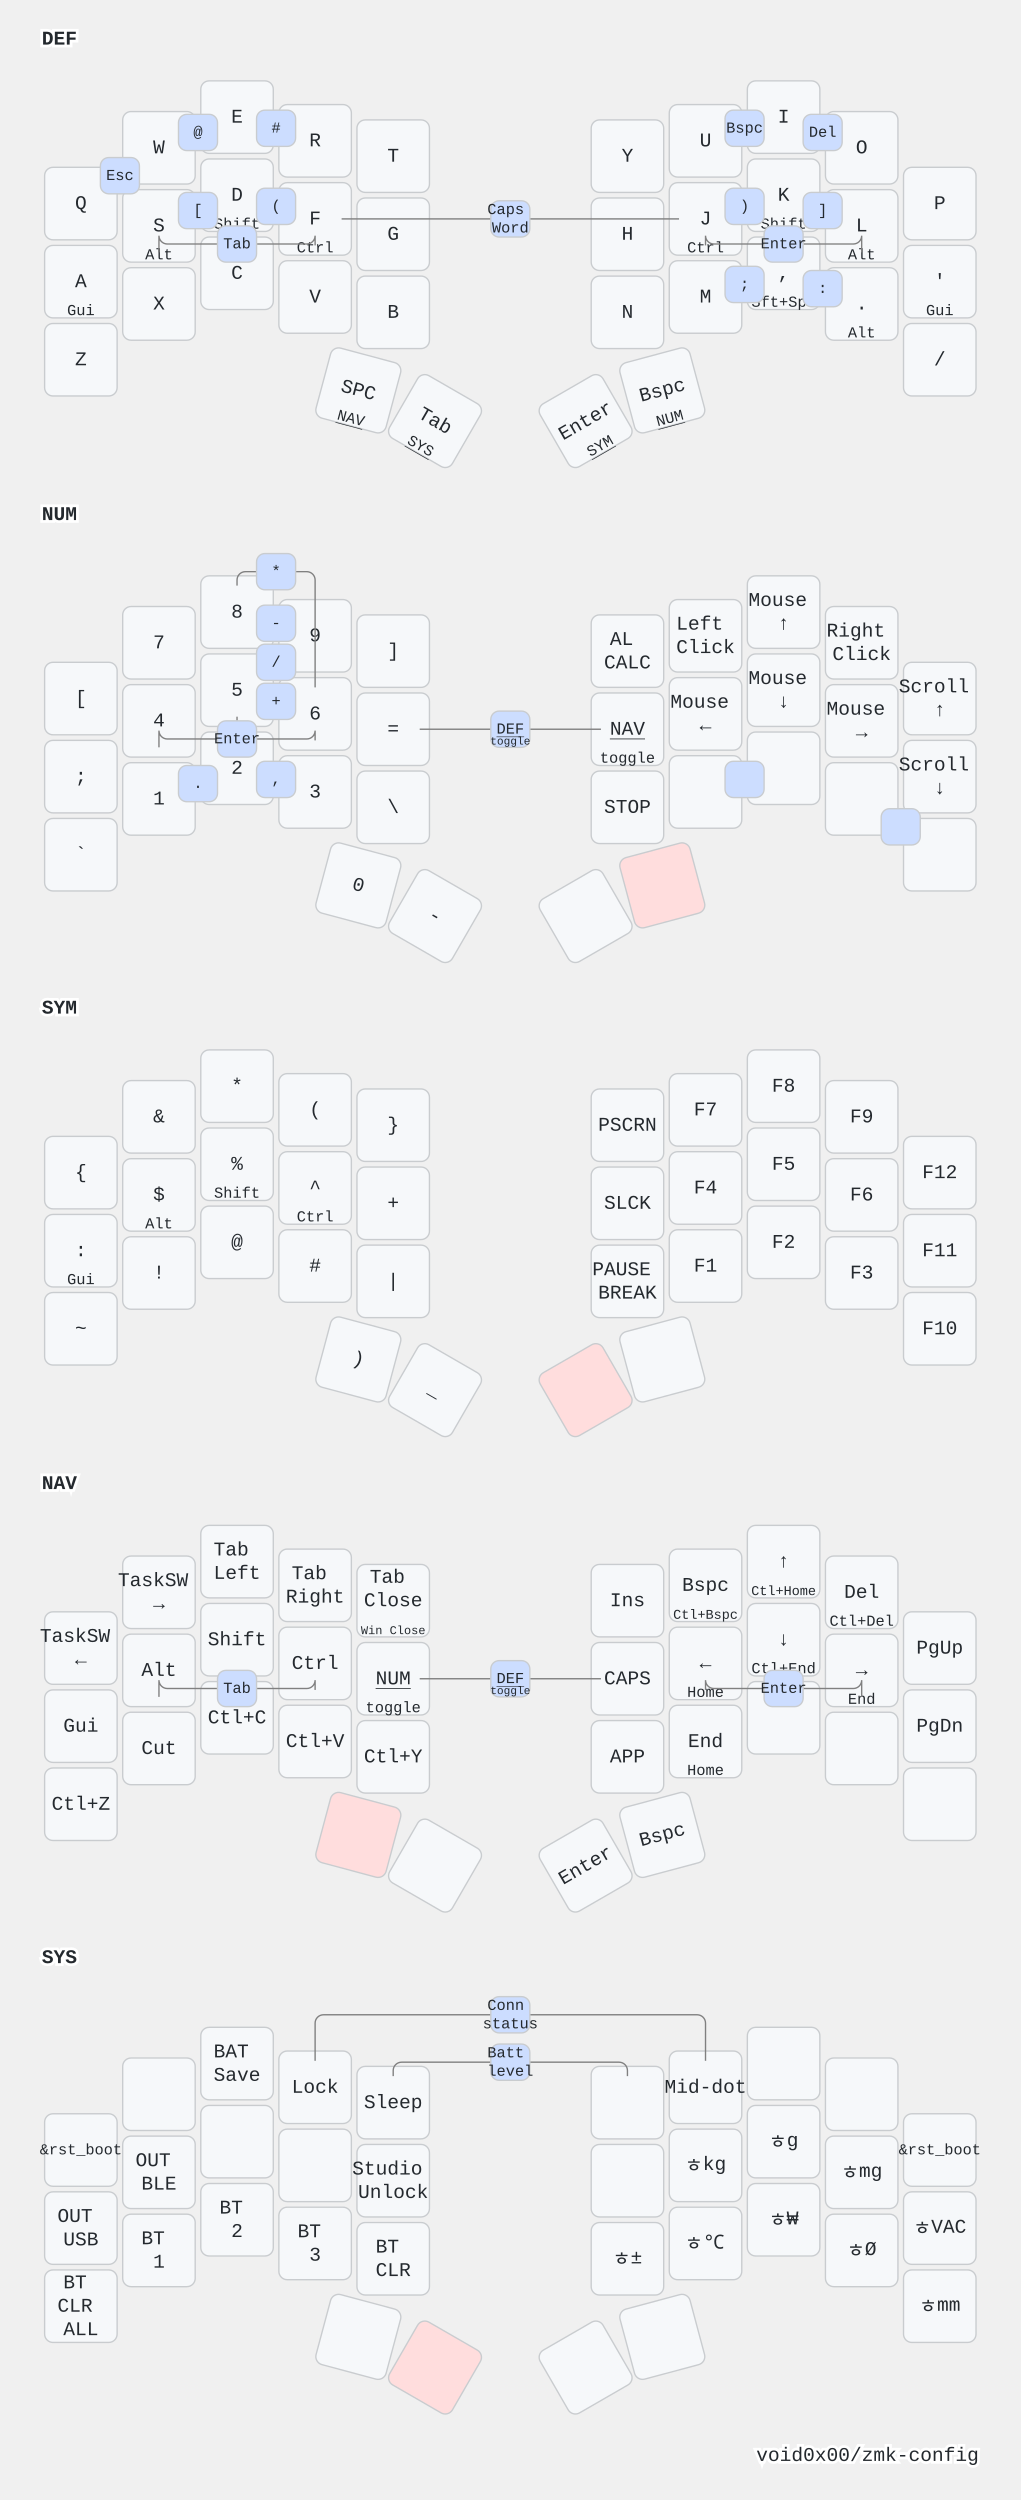
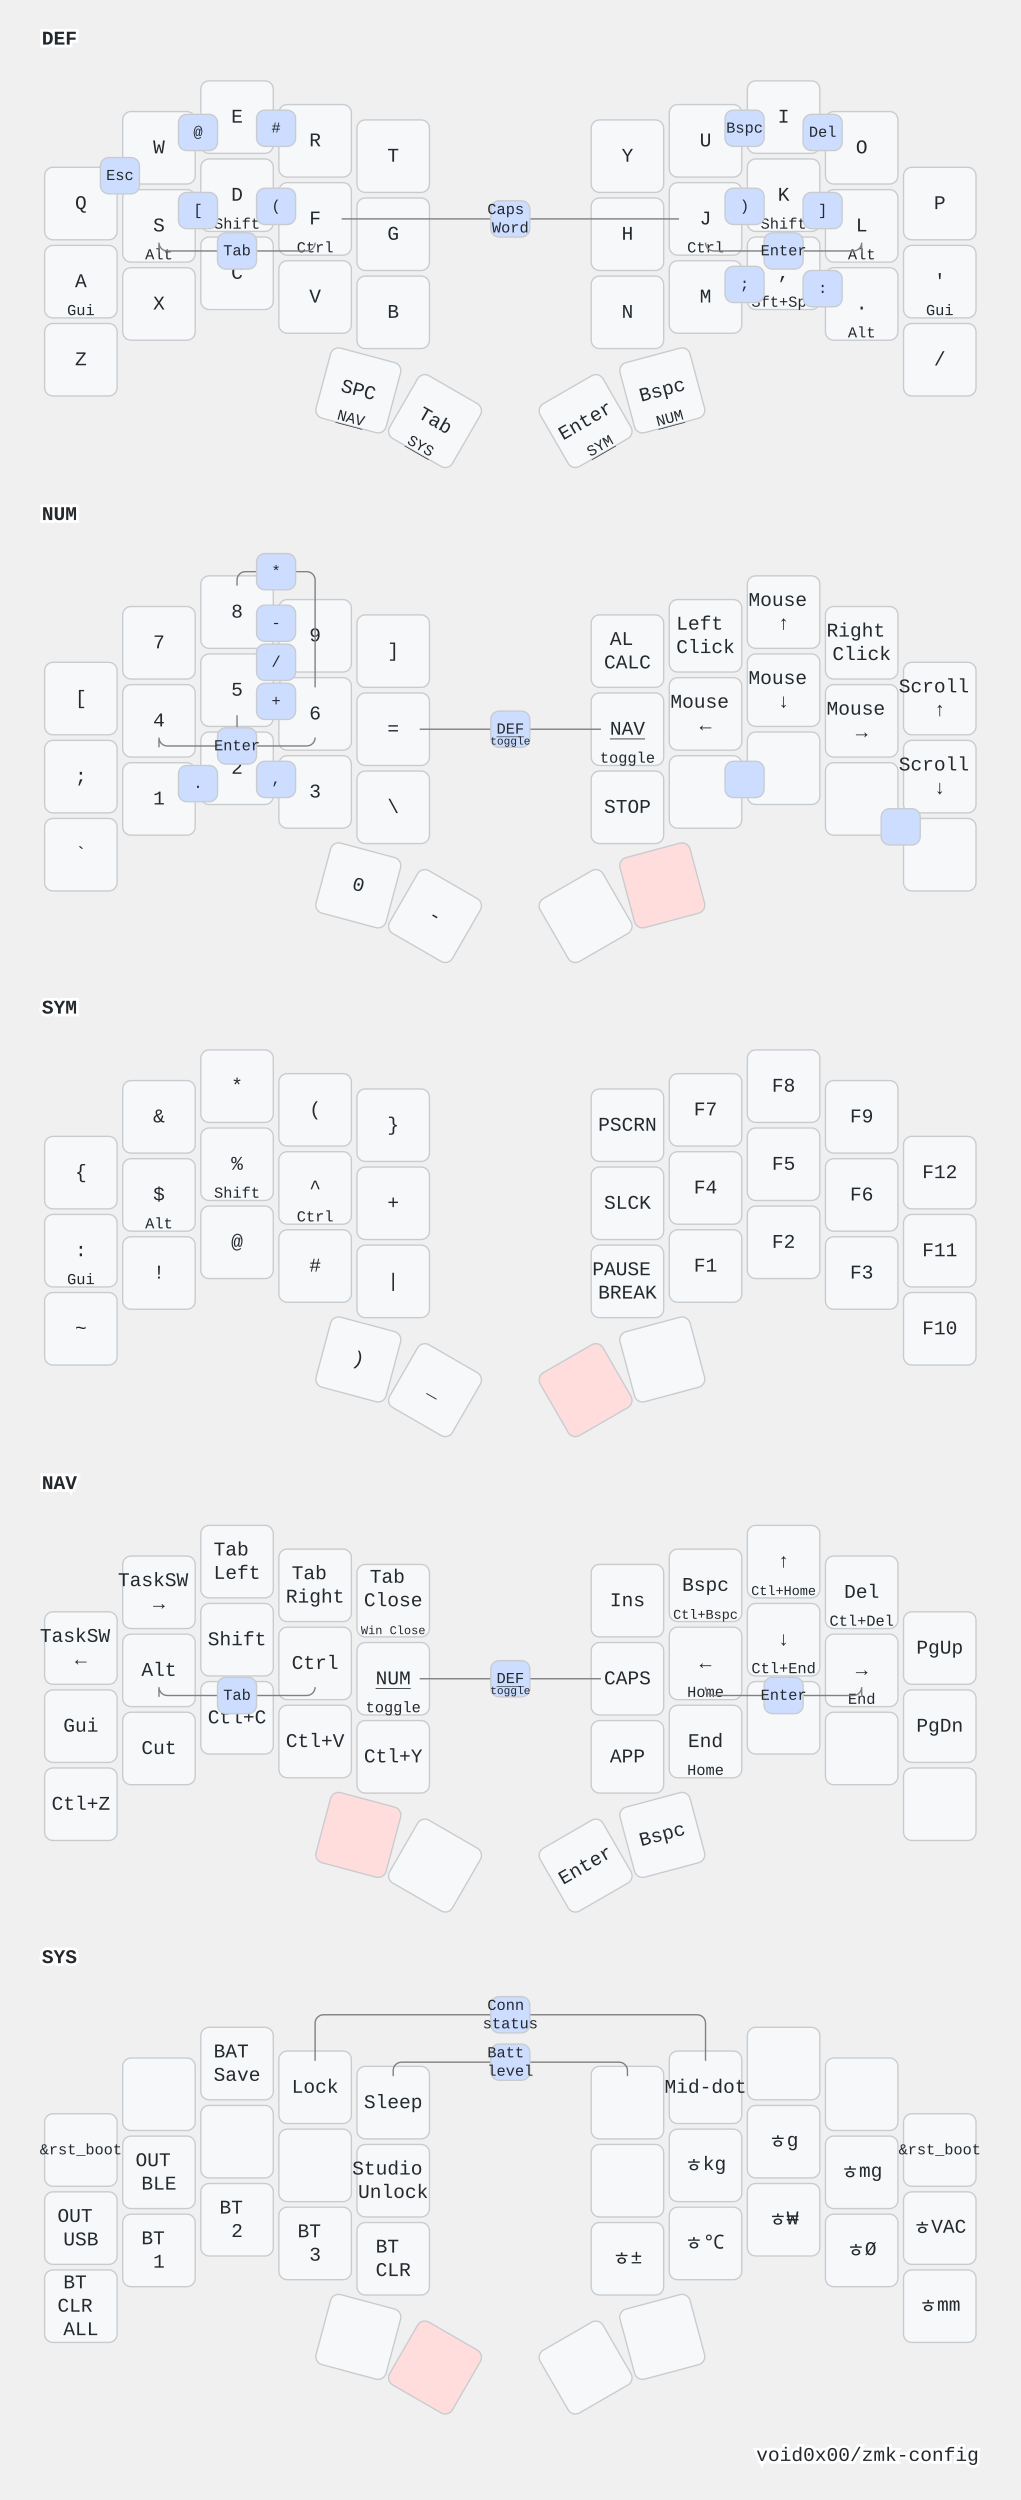
<svg xmlns="http://www.w3.org/2000/svg" xmlns:xlink="http://www.w3.org/1999/xlink" width="732" height="1793" viewBox="0 0 732 1793" class="keymap">
  <defs>/* start glyphs */
<svg id="mdi:play-pause">
      <svg id="mdi-play-pause" viewBox="0 0 24 24">
        <path d="M3,5V19L11,12M13,19H16V5H13M18,5V19H21V5" />
      </svg>
    </svg>
    <svg id="mdi:skip-backward">
      <svg id="mdi-skip-backward" viewBox="0 0 24 24">
        <path d="M20,5V19L13,12M6,5V19H4V5M13,5V19L6,12" />
      </svg>
    </svg>
    <svg id="mdi:skip-forward">
      <svg id="mdi-skip-forward" viewBox="0 0 24 24">
        <path d="M4,5V19L11,12M18,5V19H20V5M11,5V19L18,12" />
      </svg>
    </svg>
    <svg id="mdi:volume-high">
      <svg id="mdi-volume-high" viewBox="0 0 24 24">
        <path d="M14,3.23V5.29C16.89,6.15 19,8.83 19,12C19,15.17 16.89,17.84 14,18.7V20.77C18,19.86 21,16.28 21,12C21,7.72 18,4.14 14,3.23M16.5,12C16.5,10.23 15.5,8.71 14,7.97V16C15.5,15.29 16.5,13.76 16.5,12M3,9V15H7L12,20V4L7,9H3Z" />
      </svg>
    </svg>
    <svg id="mdi:volume-medium">
      <svg id="mdi-volume-medium" viewBox="0 0 24 24">
        <path d="M5,9V15H9L14,20V4L9,9M18.5,12C18.5,10.23 17.5,8.71 16,7.97V16C17.5,15.29 18.5,13.76 18.5,12Z" />
      </svg>
    </svg>
    <svg id="mdi:volume-off">
      <svg id="mdi-volume-off" viewBox="0 0 24 24">
        <path d="M12,4L9.91,6.09L12,8.18M4.27,3L3,4.27L7.73,9H3V15H7L12,20V13.27L16.25,17.53C15.58,18.04 14.83,18.46 14,18.7V20.77C15.38,20.45 16.63,19.82 17.68,18.96L19.73,21L21,19.73L12,10.73M19,12C19,12.94 18.8,13.82 18.46,14.64L19.97,16.15C20.62,14.91 21,13.5 21,12C21,7.72 18,4.14 14,3.23V5.29C16.89,6.15 19,8.83 19,12M16.5,12C16.5,10.23 15.5,8.71 14,7.97V10.18L16.45,12.63C16.5,12.43 16.5,12.21 16.5,12Z" />
      </svg>
    </svg>
  </defs>/* end glyphs */
<style>/* inherit to force styles through use tags */
svg path {
    fill: inherit;
}

/* font and background color specifications */
svg.keymap {
    font-family: SFMono-Regular,Consolas,Liberation Mono,Menlo,monospace;
    font-size: 14px;
    font-kerning: normal;
    text-rendering: optimizeLegibility;
    fill: #24292e;
}

/* default key styling */
rect.key {
    fill: #f6f8fa;
}

rect.key, rect.combo {
    stroke: #c9cccf;
    stroke-width: 1;
}

/* default key side styling, only used is draw_key_sides is set */
rect.side {
    filter: brightness(90%);
}

/* color accent for combo boxes */
rect.combo, rect.combo-separate {
    fill: #cdf;
}

/* color accent for held keys */
rect.held, rect.combo.held {
    fill: #fdd;
}

/* color accent for ghost (optional) keys */
rect.ghost, rect.combo.ghost {
    stroke-dasharray: 4, 4;
    stroke-width: 2;
}

text {
    text-anchor: middle;
    dominant-baseline: middle;
}

/* styling for layer labels */
text.label {
    font-weight: bold;
    text-anchor: start;
    stroke: white;
    stroke-width: 4;
    paint-order: stroke;
}

/* styling for optional footer */
text.footer {
    text-anchor: end;
    dominant-baseline: auto;
    stroke: white;
    stroke-width: 4;
    paint-order: stroke;
}

/* styling for combo tap, and key non-tap label text */
text.combo, text.hold, text.shifted, text.left, text.right {
    font-size: 11px;
}

text.hold {
    text-anchor: middle;
    dominant-baseline: auto;
}

text.shifted {
    text-anchor: middle;
    dominant-baseline: hanging;
}

text.left {
    text-anchor: start;
}

text.right {
    text-anchor: end;
}

text.layer-activator {
    text-decoration: underline;
}

/* styling for hold/shifted label text in combo box */
text.combo.hold, text.combo.shifted, text.combo.left, text.combo.right {
    font-size: 8px;
}

/* lighter symbol for transparent keys */
text.trans {
    fill: #7b7e81;
}

/* styling for combo dendrons */
path.combo {
    stroke-width: 1;
    stroke: gray;
    fill: none;
}

/* Start Tabler Icons Cleanup */
/* cannot use height/width with glyphs */
.icon-tabler &gt; path {
    fill: inherit;
    stroke: inherit;
    stroke-width: 2;
}
/* hide tabler's default box */
.icon-tabler &gt; path[stroke="none"][fill="none"] {
    visibility: hidden;
}
/* End Tabler Icons Cleanup */

@media (prefers-color-scheme: dark) {
svg.keymap { fill: #d1d6db; }
rect.key { fill: #3f4750; }
rect.key, rect.combo { stroke: #60666c; }
rect.combo, rect.combo-separate { fill: #1f3d7a; }
rect.held, rect.combo.held { fill: #854747; }
text.label, text.footer { stroke: black; }
text.trans { fill: #7e8184; }
path.combo { stroke: #7f7f7f; }

}</style>
  <g transform="translate(30, 0)" class="layer-DEF">
    <text x="0" y="28" class="label" id="DEF">DEF</text>
    <g transform="translate(0, 56)">
      <g transform="translate(28, 90)" class="key keypos-0">
        <rect rx="6" ry="6" x="-26" y="-26" width="52" height="52" class="key" />
        <text x="0" y="0" class="key tap">Q</text>
      </g>
      <g transform="translate(84, 50)" class="key keypos-1">
        <rect rx="6" ry="6" x="-26" y="-26" width="52" height="52" class="key" />
        <text x="0" y="0" class="key tap">W</text>
      </g>
      <g transform="translate(140, 28)" class="key keypos-2">
        <rect rx="6" ry="6" x="-26" y="-26" width="52" height="52" class="key" />
        <text x="0" y="0" class="key tap">E</text>
      </g>
      <g transform="translate(196, 45)" class="key keypos-3">
        <rect rx="6" ry="6" x="-26" y="-26" width="52" height="52" class="key" />
        <text x="0" y="0" class="key tap">R</text>
      </g>
      <g transform="translate(252, 56)" class="key keypos-4">
        <rect rx="6" ry="6" x="-26" y="-26" width="52" height="52" class="key" />
        <text x="0" y="0" class="key tap">T</text>
      </g>
      <g transform="translate(420, 56)" class="key keypos-5">
        <rect rx="6" ry="6" x="-26" y="-26" width="52" height="52" class="key" />
        <text x="0" y="0" class="key tap">Y</text>
      </g>
      <g transform="translate(476, 45)" class="key keypos-6">
        <rect rx="6" ry="6" x="-26" y="-26" width="52" height="52" class="key" />
        <text x="0" y="0" class="key tap">U</text>
      </g>
      <g transform="translate(532, 28)" class="key keypos-7">
        <rect rx="6" ry="6" x="-26" y="-26" width="52" height="52" class="key" />
        <text x="0" y="0" class="key tap">I</text>
      </g>
      <g transform="translate(588, 50)" class="key keypos-8">
        <rect rx="6" ry="6" x="-26" y="-26" width="52" height="52" class="key" />
        <text x="0" y="0" class="key tap">O</text>
      </g>
      <g transform="translate(644, 90)" class="key keypos-9">
        <rect rx="6" ry="6" x="-26" y="-26" width="52" height="52" class="key" />
        <text x="0" y="0" class="key tap">P</text>
      </g>
      <g transform="translate(28, 146)" class="key keypos-10">
        <rect rx="6" ry="6" x="-26" y="-26" width="52" height="52" class="key" />
        <text x="0" y="0" class="key tap">A</text>
        <text x="0" y="24" class="key hold">Gui</text>
      </g>
      <g transform="translate(84, 106)" class="key keypos-11">
        <rect rx="6" ry="6" x="-26" y="-26" width="52" height="52" class="key" />
        <text x="0" y="0" class="key tap">S</text>
        <text x="0" y="24" class="key hold">Alt</text>
      </g>
      <g transform="translate(140, 84)" class="key keypos-12">
        <rect rx="6" ry="6" x="-26" y="-26" width="52" height="52" class="key" />
        <text x="0" y="0" class="key tap">D</text>
        <text x="0" y="24" class="key hold">Shift</text>
      </g>
      <g transform="translate(196, 101)" class="key keypos-13">
        <rect rx="6" ry="6" x="-26" y="-26" width="52" height="52" class="key" />
        <text x="0" y="0" class="key tap">F</text>
        <text x="0" y="24" class="key hold">Ctrl</text>
      </g>
      <g transform="translate(252, 112)" class="key keypos-14">
        <rect rx="6" ry="6" x="-26" y="-26" width="52" height="52" class="key" />
        <text x="0" y="0" class="key tap">G</text>
      </g>
      <g transform="translate(420, 112)" class="key keypos-15">
        <rect rx="6" ry="6" x="-26" y="-26" width="52" height="52" class="key" />
        <text x="0" y="0" class="key tap">H</text>
      </g>
      <g transform="translate(476, 101)" class="key keypos-16">
        <rect rx="6" ry="6" x="-26" y="-26" width="52" height="52" class="key" />
        <text x="0" y="0" class="key tap">J</text>
        <text x="0" y="24" class="key hold">Ctrl</text>
      </g>
      <g transform="translate(532, 84)" class="key keypos-17">
        <rect rx="6" ry="6" x="-26" y="-26" width="52" height="52" class="key" />
        <text x="0" y="0" class="key tap">K</text>
        <text x="0" y="24" class="key hold">Shift</text>
      </g>
      <g transform="translate(588, 106)" class="key keypos-18">
        <rect rx="6" ry="6" x="-26" y="-26" width="52" height="52" class="key" />
        <text x="0" y="0" class="key tap">L</text>
        <text x="0" y="24" class="key hold">Alt</text>
      </g>
      <g transform="translate(644, 146)" class="key keypos-19">
        <rect rx="6" ry="6" x="-26" y="-26" width="52" height="52" class="key" />
        <text x="0" y="0" class="key tap">'</text>
        <text x="0" y="24" class="key hold">Gui</text>
      </g>
      <g transform="translate(28, 202)" class="key keypos-20">
        <rect rx="6" ry="6" x="-26" y="-26" width="52" height="52" class="key" />
        <text x="0" y="0" class="key tap">Z</text>
      </g>
      <g transform="translate(84, 162)" class="key keypos-21">
        <rect rx="6" ry="6" x="-26" y="-26" width="52" height="52" class="key" />
        <text x="0" y="0" class="key tap">X</text>
      </g>
      <g transform="translate(140, 140)" class="key keypos-22">
        <rect rx="6" ry="6" x="-26" y="-26" width="52" height="52" class="key" />
        <text x="0" y="0" class="key tap">C</text>
      </g>
      <g transform="translate(196, 157)" class="key keypos-23">
        <rect rx="6" ry="6" x="-26" y="-26" width="52" height="52" class="key" />
        <text x="0" y="0" class="key tap">V</text>
      </g>
      <g transform="translate(252, 168)" class="key keypos-24">
        <rect rx="6" ry="6" x="-26" y="-26" width="52" height="52" class="key" />
        <text x="0" y="0" class="key tap">B</text>
      </g>
      <g transform="translate(420, 168)" class="key keypos-25">
        <rect rx="6" ry="6" x="-26" y="-26" width="52" height="52" class="key" />
        <text x="0" y="0" class="key tap">N</text>
      </g>
      <g transform="translate(476, 157)" class="key keypos-26">
        <rect rx="6" ry="6" x="-26" y="-26" width="52" height="52" class="key" />
        <text x="0" y="0" class="key tap">M</text>
      </g>
      <g transform="translate(532, 140)" class="key keypos-27">
        <rect rx="6" ry="6" x="-26" y="-26" width="52" height="52" class="key" />
        <text x="0" y="0" class="key tap">,</text>
        <text x="0" y="24" class="key hold">Sft+Spc</text>
      </g>
      <g transform="translate(588, 162)" class="key keypos-28">
        <rect rx="6" ry="6" x="-26" y="-26" width="52" height="52" class="key" />
        <text x="0" y="0" class="key tap">.</text>
        <text x="0" y="24" class="key hold">Alt</text>
      </g>
      <g transform="translate(644, 202)" class="key keypos-29">
        <rect rx="6" ry="6" x="-26" y="-26" width="52" height="52" class="key" />
        <text x="0" y="0" class="key tap">/</text>
      </g>
      <g transform="translate(227, 224) rotate(15.0)" class="key keypos-30">
        <rect rx="6" ry="6" x="-26" y="-26" width="52" height="52" class="key" />
        <text x="0" y="0" class="key tap">SPC</text>
        <a href="#NAV">
          <text x="0" y="24" class="key hold layer-activator">NAV</text>
        </a>
      </g>
      <g transform="translate(282, 246) rotate(30.0)" class="key keypos-31">
        <rect rx="6" ry="6" x="-26" y="-26" width="52" height="52" class="key" />
        <text x="0" y="0" class="key tap">Tab</text>
        <a href="#SYS">
          <text x="0" y="24" class="key hold layer-activator">SYS</text>
        </a>
      </g>
      <g transform="translate(390, 246) rotate(-30.0)" class="key keypos-32">
        <rect rx="6" ry="6" x="-26" y="-26" width="52" height="52" class="key" />
        <text x="0" y="0" class="key tap">Enter</text>
        <a href="#SYM">
          <text x="0" y="24" class="key hold layer-activator">SYM</text>
        </a>
      </g>
      <g transform="translate(445, 224) rotate(-15.0)" class="key keypos-33">
        <rect rx="6" ry="6" x="-26" y="-26" width="52" height="52" class="key" />
        <text x="0" y="0" class="key tap">Bspc</text>
        <a href="#NUM">
          <text x="0" y="24" class="key hold layer-activator">NUM</text>
        </a>
      </g>
      <g class="combo combopos-0">
        <rect rx="6" ry="6" x="98" y="26" width="28" height="26" class="combo" />
        <text x="112" y="39" class="combo tap">@</text>
      </g>
      <g class="combo combopos-1">
        <rect rx="6" ry="6" x="154" y="23" width="28" height="26" class="combo" />
        <text x="168" y="36" class="combo tap">#</text>
      </g>
      <g class="combo combopos-2">
        <rect rx="6" ry="6" x="42" y="57" width="28" height="26" class="combo" />
        <text x="56" y="70" class="combo tap">Esc</text>
      </g>
      <g class="combo combopos-3">
        <rect rx="6" ry="6" x="546" y="26" width="28" height="26" class="combo" />
        <text x="560" y="39" class="combo tap">Del</text>
      </g>
      <g class="combo combopos-4">
        <rect rx="6" ry="6" x="490" y="23" width="28" height="26" class="combo" />
        <text x="504" y="36" class="combo tap">Bspc</text>
      </g>
      <g class="combo combopos-5">
        <rect rx="6" ry="6" x="154" y="79" width="28" height="26" class="combo" />
        <text x="168" y="92" class="combo tap">(</text>
      </g>
      <g class="combo combopos-6">
        <rect rx="6" ry="6" x="490" y="79" width="28" height="26" class="combo" />
        <text x="504" y="92" class="combo tap">)</text>
      </g>
      <g class="combo combopos-7">
        <rect rx="6" ry="6" x="98" y="82" width="28" height="26" class="combo" />
        <text x="112" y="95" class="combo tap">[</text>
      </g>
      <g class="combo combopos-8">
        <rect rx="6" ry="6" x="546" y="82" width="28" height="26" class="combo" />
        <text x="560" y="95" class="combo tap">]</text>
      </g>
      <g class="combo combopos-9">
-         <path d="M140,119 h-50 a6.0,6.0 0 0 1 -6.0,-6.0 v12" class="combo" />
-         <path d="M140,119 h50 a6.0,6.0 0 0 0 6.0,-6.0 v7" class="combo" />
-         <rect rx="6" ry="6" x="126" y="106" width="28" height="26" class="combo" />
-         <text x="140" y="119" class="combo tap">Tab</text>
+         <path d="M140,124 h-50 a6.0,6.0 0 0 1 -6.0,-6.0 v7" class="combo" />
+         <path d="M140,124 h50 a6.0,6.0 0 0 0 6.0,-6.0 v1" class="combo" />
+         <rect rx="6" ry="6" x="126" y="111" width="28" height="26" class="combo" />
+         <text x="140" y="124" class="combo tap">Tab</text>
      </g>
      <g class="combo combopos-10">
-         <path d="M532,119 h50 a6.0,6.0 0 0 0 6.0,-6.0 v12" class="combo" />
-         <path d="M532,119 h-50 a6.0,6.0 0 0 1 -6.0,-6.0 v7" class="combo" />
-         <rect rx="6" ry="6" x="518" y="106" width="28" height="26" class="combo" />
-         <text x="532" y="119" class="combo tap">Enter</text>
+         <path d="M532,124 h50 a6.0,6.0 0 0 0 6.0,-6.0 v7" class="combo" />
+         <path d="M532,124 h-50 a6.0,6.0 0 0 1 -6.0,-6.0 v1" class="combo" />
+         <rect rx="6" ry="6" x="518" y="111" width="28" height="26" class="combo" />
+         <text x="532" y="124" class="combo tap">Enter</text>
      </g>
      <g class="combo combopos-11">
        <rect rx="6" ry="6" x="490" y="135" width="28" height="26" class="combo" />
        <text x="504" y="148" class="combo tap">;</text>
      </g>
      <g class="combo combopos-12">
        <rect rx="6" ry="6" x="546" y="138" width="28" height="26" class="combo" />
        <text x="560" y="151" class="combo tap">:</text>
      </g>
      <g class="combo combopos-13">
        <path d="M336,101 l-121,0" class="combo" />
        <path d="M336,101 l121,0" class="combo" />
        <rect rx="6" ry="6" x="322" y="88" width="28" height="26" class="combo" />
        <text x="336" y="101" class="combo tap">
          <tspan x="336" dy="-0.6em">Caps</tspan>
          <tspan x="336" dy="1.2em">Word</tspan>
        </text>
      </g>
    </g>
  </g>
  <g transform="translate(30, 341)" class="layer-NUM">
    <text x="0" y="28" class="label" id="NUM">NUM</text>
    <g transform="translate(0, 70)">
      <g transform="translate(28, 90)" class="key keypos-0">
        <rect rx="6" ry="6" x="-26" y="-26" width="52" height="52" class="key" />
        <text x="0" y="0" class="key tap">[</text>
      </g>
      <g transform="translate(84, 50)" class="key keypos-1">
        <rect rx="6" ry="6" x="-26" y="-26" width="52" height="52" class="key" />
        <text x="0" y="0" class="key tap">7</text>
      </g>
      <g transform="translate(140, 28)" class="key keypos-2">
        <rect rx="6" ry="6" x="-26" y="-26" width="52" height="52" class="key" />
        <text x="0" y="0" class="key tap">8</text>
      </g>
      <g transform="translate(196, 45)" class="key keypos-3">
        <rect rx="6" ry="6" x="-26" y="-26" width="52" height="52" class="key" />
        <text x="0" y="0" class="key tap">9</text>
      </g>
      <g transform="translate(252, 56)" class="key keypos-4">
        <rect rx="6" ry="6" x="-26" y="-26" width="52" height="52" class="key" />
        <text x="0" y="0" class="key tap">]</text>
      </g>
      <g transform="translate(420, 56)" class="key keypos-5">
        <rect rx="6" ry="6" x="-26" y="-26" width="52" height="52" class="key" />
        <text x="0" y="0" class="key tap">
          <tspan x="0" dy="-0.6em">AL</tspan>
          <tspan x="0" dy="1.2em">CALC</tspan>
        </text>
      </g>
      <g transform="translate(476, 45)" class="key keypos-6">
        <rect rx="6" ry="6" x="-26" y="-26" width="52" height="52" class="key" />
        <text x="0" y="0" class="key tap">
          <tspan x="0" dy="-0.6em">Left</tspan>
          <tspan x="0" dy="1.2em">Click</tspan>
        </text>
      </g>
      <g transform="translate(532, 28)" class="key keypos-7">
        <rect rx="6" ry="6" x="-26" y="-26" width="52" height="52" class="key" />
        <text x="0" y="0" class="key tap">
          <tspan x="0" dy="-0.6em">Mouse</tspan>
          <tspan x="0" dy="1.2em">↑</tspan>
        </text>
      </g>
      <g transform="translate(588, 50)" class="key keypos-8">
        <rect rx="6" ry="6" x="-26" y="-26" width="52" height="52" class="key" />
        <text x="0" y="0" class="key tap">
          <tspan x="0" dy="-0.6em">Right</tspan>
          <tspan x="0" dy="1.2em">Click</tspan>
        </text>
      </g>
      <g transform="translate(644, 90)" class="key keypos-9">
        <rect rx="6" ry="6" x="-26" y="-26" width="52" height="52" class="key" />
        <text x="0" y="0" class="key tap">
          <tspan x="0" dy="-0.6em">Scroll</tspan>
          <tspan x="0" dy="1.2em">↑</tspan>
        </text>
      </g>
      <g transform="translate(28, 146)" class="key keypos-10">
        <rect rx="6" ry="6" x="-26" y="-26" width="52" height="52" class="key" />
        <text x="0" y="0" class="key tap">;</text>
      </g>
      <g transform="translate(84, 106)" class="key keypos-11">
        <rect rx="6" ry="6" x="-26" y="-26" width="52" height="52" class="key" />
        <text x="0" y="0" class="key tap">4</text>
      </g>
      <g transform="translate(140, 84)" class="key keypos-12">
        <rect rx="6" ry="6" x="-26" y="-26" width="52" height="52" class="key" />
        <text x="0" y="0" class="key tap">5</text>
      </g>
      <g transform="translate(196, 101)" class="key keypos-13">
        <rect rx="6" ry="6" x="-26" y="-26" width="52" height="52" class="key" />
        <text x="0" y="0" class="key tap">6</text>
      </g>
      <g transform="translate(252, 112)" class="key keypos-14">
        <rect rx="6" ry="6" x="-26" y="-26" width="52" height="52" class="key" />
        <text x="0" y="0" class="key tap">=</text>
      </g>
      <g transform="translate(420, 112)" class="key keypos-15">
        <rect rx="6" ry="6" x="-26" y="-26" width="52" height="52" class="key" />
        <a href="#NAV">
          <text x="0" y="0" class="key tap layer-activator">NAV</text>
        </a>
        <text x="0" y="24" class="key hold">toggle</text>
      </g>
      <g transform="translate(476, 101)" class="key keypos-16">
        <rect rx="6" ry="6" x="-26" y="-26" width="52" height="52" class="key" />
        <text x="0" y="0" class="key tap">
          <tspan x="0" dy="-0.6em">Mouse</tspan>
          <tspan x="0" dy="1.2em">←</tspan>
        </text>
      </g>
      <g transform="translate(532, 84)" class="key keypos-17">
        <rect rx="6" ry="6" x="-26" y="-26" width="52" height="52" class="key" />
        <text x="0" y="0" class="key tap">
          <tspan x="0" dy="-0.6em">Mouse</tspan>
          <tspan x="0" dy="1.2em">↓</tspan>
        </text>
      </g>
      <g transform="translate(588, 106)" class="key keypos-18">
        <rect rx="6" ry="6" x="-26" y="-26" width="52" height="52" class="key" />
        <text x="0" y="0" class="key tap">
          <tspan x="0" dy="-0.6em">Mouse</tspan>
          <tspan x="0" dy="1.2em">→</tspan>
        </text>
      </g>
      <g transform="translate(644, 146)" class="key keypos-19">
        <rect rx="6" ry="6" x="-26" y="-26" width="52" height="52" class="key" />
        <text x="0" y="0" class="key tap">
          <tspan x="0" dy="-0.6em">Scroll</tspan>
          <tspan x="0" dy="1.2em">↓</tspan>
        </text>
      </g>
      <g transform="translate(28, 202)" class="key keypos-20">
        <rect rx="6" ry="6" x="-26" y="-26" width="52" height="52" class="key" />
        <text x="0" y="0" class="key tap">`</text>
      </g>
      <g transform="translate(84, 162)" class="key keypos-21">
        <rect rx="6" ry="6" x="-26" y="-26" width="52" height="52" class="key" />
        <text x="0" y="0" class="key tap">1</text>
      </g>
      <g transform="translate(140, 140)" class="key keypos-22">
        <rect rx="6" ry="6" x="-26" y="-26" width="52" height="52" class="key" />
        <text x="0" y="0" class="key tap">2</text>
      </g>
      <g transform="translate(196, 157)" class="key keypos-23">
        <rect rx="6" ry="6" x="-26" y="-26" width="52" height="52" class="key" />
        <text x="0" y="0" class="key tap">3</text>
      </g>
      <g transform="translate(252, 168)" class="key keypos-24">
        <rect rx="6" ry="6" x="-26" y="-26" width="52" height="52" class="key" />
        <text x="0" y="0" class="key tap">\</text>
      </g>
      <g transform="translate(420, 168)" class="key keypos-25">
        <rect rx="6" ry="6" x="-26" y="-26" width="52" height="52" class="key" />
        <text x="0" y="0" class="key tap">STOP</text>
      </g>
      <g transform="translate(476, 157)" class="key keypos-26">
        <rect rx="6" ry="6" x="-26" y="-26" width="52" height="52" class="key" />
        <use href="#mdi:skip-backward" xlink:href="#mdi:skip-backward" x="-7" y="-7" height="14" width="14.0" class="key tap glyph mdi:skip-backward" />
      </g>
      <g transform="translate(532, 140)" class="key keypos-27">
        <rect rx="6" ry="6" x="-26" y="-26" width="52" height="52" class="key" />
        <use href="#mdi:skip-forward" xlink:href="#mdi:skip-forward" x="-7" y="-7" height="14" width="14.0" class="key tap glyph mdi:skip-forward" />
      </g>
      <g transform="translate(588, 162)" class="key keypos-28">
        <rect rx="6" ry="6" x="-26" y="-26" width="52" height="52" class="key" />
        <use href="#mdi:volume-medium" xlink:href="#mdi:volume-medium" x="-7" y="-7" height="14" width="14.0" class="key tap glyph mdi:volume-medium" />
      </g>
      <g transform="translate(644, 202)" class="key keypos-29">
        <rect rx="6" ry="6" x="-26" y="-26" width="52" height="52" class="key" />
        <use href="#mdi:volume-high" xlink:href="#mdi:volume-high" x="-7" y="-7" height="14" width="14.0" class="key tap glyph mdi:volume-high" />
      </g>
      <g transform="translate(227, 224) rotate(15.0)" class="key keypos-30">
        <rect rx="6" ry="6" x="-26" y="-26" width="52" height="52" class="key" />
        <text x="0" y="0" class="key tap">0</text>
      </g>
      <g transform="translate(282, 246) rotate(30.0)" class="key keypos-31">
        <rect rx="6" ry="6" x="-26" y="-26" width="52" height="52" class="key" />
        <text x="0" y="0" class="key tap">-</text>
      </g>
      <g transform="translate(390, 246) rotate(-30.0)" class="key trans keypos-32">
        <rect rx="6" ry="6" x="-26" y="-26" width="52" height="52" class="key trans" />
      </g>
      <g transform="translate(445, 224) rotate(-15.0)" class="key held keypos-33">
        <rect rx="6" ry="6" x="-26" y="-26" width="52" height="52" class="key held" />
      </g>
      <g class="combo combopos-0">
        <rect rx="6" ry="6" x="602" y="169" width="28" height="26" class="combo" />
        <use href="#mdi:volume-off" xlink:href="#mdi:volume-off" x="609" y="175" height="14" width="14.0" class="combo tap glyph mdi:volume-off" />
      </g>
      <g class="combo combopos-1">
        <rect rx="6" ry="6" x="490" y="135" width="28" height="26" class="combo" />
        <use href="#mdi:play-pause" xlink:href="#mdi:play-pause" x="497" y="141" height="14" width="14.0" class="combo tap glyph mdi:play-pause" />
      </g>
      <g class="combo combopos-2">
        <path d="M336,112 l-65,0" class="combo" />
        <path d="M336,112 l65,0" class="combo" />
        <rect rx="6" ry="6" x="322" y="99" width="28" height="26" class="combo" />
        <a href="#DEF">
          <text x="336" y="112" class="combo tap layer-activator">DEF</text>
        </a>
        <text x="336" y="123" class="combo hold">toggle</text>
      </g>
      <g class="combo combopos-3">
        <rect rx="6" ry="6" x="154" y="79" width="28" height="26" class="combo" />
        <text x="168" y="92" class="combo tap">+</text>
      </g>
      <g class="combo combopos-4">
        <rect rx="6" ry="6" x="154" y="23" width="28" height="26" class="combo" />
        <text x="168" y="36" class="combo tap">-</text>
      </g>
      <g class="combo combopos-5">
        <path d="M168,-1 h-22 a6.0,6.0 0 0 0 -6.0,6.0 v4" class="combo" />
        <path d="M168,-1 h22 a6.0,6.0 0 0 1 6.0,6.0 v77" class="combo" />
        <rect rx="6" ry="6" x="154" y="-14" width="28" height="26" class="combo" />
        <text x="168" y="-1" class="combo tap">*</text>
      </g>
      <g class="combo combopos-6">
        <rect rx="6" ry="6" x="154" y="51" width="28" height="26" class="combo" />
        <text x="168" y="64" class="combo tap">/</text>
      </g>
      <g class="combo combopos-7">
        <rect rx="6" ry="6" x="154" y="135" width="28" height="26" class="combo" />
        <text x="168" y="148" class="combo tap">,</text>
      </g>
      <g class="combo combopos-8">
        <rect rx="6" ry="6" x="98" y="138" width="28" height="26" class="combo" />
        <text x="112" y="151" class="combo tap">.</text>
      </g>
      <g class="combo combopos-9">
-         <path d="M140,119 h-50 a6.0,6.0 0 0 1 -6.0,-6.0 v12" class="combo" />
-         <path d="M140,119 l0,-16" class="combo" />
-         <path d="M140,119 h50 a6.0,6.0 0 0 0 6.0,-6.0 v7" class="combo" />
-         <rect rx="6" ry="6" x="126" y="106" width="28" height="26" class="combo" />
-         <text x="140" y="119" class="combo tap">Enter</text>
+         <path d="M140,124 h-50 a6.0,6.0 0 0 1 -6.0,-6.0 v7" class="combo" />
+         <path d="M140,124 l0,-22" class="combo" />
+         <path d="M140,124 h50 a6.0,6.0 0 0 0 6.0,-6.0 v1" class="combo" />
+         <rect rx="6" ry="6" x="126" y="111" width="28" height="26" class="combo" />
+         <text x="140" y="124" class="combo tap">Enter</text>
      </g>
    </g>
  </g>
  <g transform="translate(30, 695)" class="layer-SYM">
    <text x="0" y="28" class="label" id="SYM">SYM</text>
    <g transform="translate(0, 56)">
      <g transform="translate(28, 90)" class="key keypos-0">
        <rect rx="6" ry="6" x="-26" y="-26" width="52" height="52" class="key" />
        <text x="0" y="0" class="key tap">{</text>
      </g>
      <g transform="translate(84, 50)" class="key keypos-1">
        <rect rx="6" ry="6" x="-26" y="-26" width="52" height="52" class="key" />
        <text x="0" y="0" class="key tap">&amp;</text>
      </g>
      <g transform="translate(140, 28)" class="key keypos-2">
        <rect rx="6" ry="6" x="-26" y="-26" width="52" height="52" class="key" />
        <text x="0" y="0" class="key tap">*</text>
      </g>
      <g transform="translate(196, 45)" class="key keypos-3">
        <rect rx="6" ry="6" x="-26" y="-26" width="52" height="52" class="key" />
        <text x="0" y="0" class="key tap">(</text>
      </g>
      <g transform="translate(252, 56)" class="key keypos-4">
        <rect rx="6" ry="6" x="-26" y="-26" width="52" height="52" class="key" />
        <text x="0" y="0" class="key tap">}</text>
      </g>
      <g transform="translate(420, 56)" class="key keypos-5">
        <rect rx="6" ry="6" x="-26" y="-26" width="52" height="52" class="key" />
        <text x="0" y="0" class="key tap">PSCRN</text>
      </g>
      <g transform="translate(476, 45)" class="key keypos-6">
        <rect rx="6" ry="6" x="-26" y="-26" width="52" height="52" class="key" />
        <text x="0" y="0" class="key tap">F7</text>
      </g>
      <g transform="translate(532, 28)" class="key keypos-7">
        <rect rx="6" ry="6" x="-26" y="-26" width="52" height="52" class="key" />
        <text x="0" y="0" class="key tap">F8</text>
      </g>
      <g transform="translate(588, 50)" class="key keypos-8">
        <rect rx="6" ry="6" x="-26" y="-26" width="52" height="52" class="key" />
        <text x="0" y="0" class="key tap">F9</text>
      </g>
      <g transform="translate(644, 90)" class="key keypos-9">
        <rect rx="6" ry="6" x="-26" y="-26" width="52" height="52" class="key" />
        <text x="0" y="0" class="key tap">F12</text>
      </g>
      <g transform="translate(28, 146)" class="key keypos-10">
        <rect rx="6" ry="6" x="-26" y="-26" width="52" height="52" class="key" />
        <text x="0" y="0" class="key tap">:</text>
        <text x="0" y="24" class="key hold">Gui</text>
      </g>
      <g transform="translate(84, 106)" class="key keypos-11">
        <rect rx="6" ry="6" x="-26" y="-26" width="52" height="52" class="key" />
        <text x="0" y="0" class="key tap">$</text>
        <text x="0" y="24" class="key hold">Alt</text>
      </g>
      <g transform="translate(140, 84)" class="key keypos-12">
        <rect rx="6" ry="6" x="-26" y="-26" width="52" height="52" class="key" />
        <text x="0" y="0" class="key tap">%</text>
        <text x="0" y="24" class="key hold">Shift</text>
      </g>
      <g transform="translate(196, 101)" class="key keypos-13">
        <rect rx="6" ry="6" x="-26" y="-26" width="52" height="52" class="key" />
        <text x="0" y="0" class="key tap">^</text>
        <text x="0" y="24" class="key hold">Ctrl</text>
      </g>
      <g transform="translate(252, 112)" class="key keypos-14">
        <rect rx="6" ry="6" x="-26" y="-26" width="52" height="52" class="key" />
        <text x="0" y="0" class="key tap">+</text>
      </g>
      <g transform="translate(420, 112)" class="key keypos-15">
        <rect rx="6" ry="6" x="-26" y="-26" width="52" height="52" class="key" />
        <text x="0" y="0" class="key tap">SLCK</text>
      </g>
      <g transform="translate(476, 101)" class="key keypos-16">
        <rect rx="6" ry="6" x="-26" y="-26" width="52" height="52" class="key" />
        <text x="0" y="0" class="key tap">F4</text>
      </g>
      <g transform="translate(532, 84)" class="key keypos-17">
        <rect rx="6" ry="6" x="-26" y="-26" width="52" height="52" class="key" />
        <text x="0" y="0" class="key tap">F5</text>
      </g>
      <g transform="translate(588, 106)" class="key keypos-18">
        <rect rx="6" ry="6" x="-26" y="-26" width="52" height="52" class="key" />
        <text x="0" y="0" class="key tap">F6</text>
      </g>
      <g transform="translate(644, 146)" class="key keypos-19">
        <rect rx="6" ry="6" x="-26" y="-26" width="52" height="52" class="key" />
        <text x="0" y="0" class="key tap">F11</text>
      </g>
      <g transform="translate(28, 202)" class="key keypos-20">
        <rect rx="6" ry="6" x="-26" y="-26" width="52" height="52" class="key" />
        <text x="0" y="0" class="key tap">~</text>
      </g>
      <g transform="translate(84, 162)" class="key keypos-21">
        <rect rx="6" ry="6" x="-26" y="-26" width="52" height="52" class="key" />
        <text x="0" y="0" class="key tap">!</text>
      </g>
      <g transform="translate(140, 140)" class="key keypos-22">
        <rect rx="6" ry="6" x="-26" y="-26" width="52" height="52" class="key" />
        <text x="0" y="0" class="key tap">@</text>
      </g>
      <g transform="translate(196, 157)" class="key keypos-23">
        <rect rx="6" ry="6" x="-26" y="-26" width="52" height="52" class="key" />
        <text x="0" y="0" class="key tap">#</text>
      </g>
      <g transform="translate(252, 168)" class="key keypos-24">
        <rect rx="6" ry="6" x="-26" y="-26" width="52" height="52" class="key" />
        <text x="0" y="0" class="key tap">|</text>
      </g>
      <g transform="translate(420, 168)" class="key keypos-25">
        <rect rx="6" ry="6" x="-26" y="-26" width="52" height="52" class="key" />
        <text x="0" y="0" class="key tap">
          <tspan x="0" dy="-0.6em">PAUSE</tspan>
          <tspan x="0" dy="1.2em">BREAK</tspan>
        </text>
      </g>
      <g transform="translate(476, 157)" class="key keypos-26">
        <rect rx="6" ry="6" x="-26" y="-26" width="52" height="52" class="key" />
        <text x="0" y="0" class="key tap">F1</text>
      </g>
      <g transform="translate(532, 140)" class="key keypos-27">
        <rect rx="6" ry="6" x="-26" y="-26" width="52" height="52" class="key" />
        <text x="0" y="0" class="key tap">F2</text>
      </g>
      <g transform="translate(588, 162)" class="key keypos-28">
        <rect rx="6" ry="6" x="-26" y="-26" width="52" height="52" class="key" />
        <text x="0" y="0" class="key tap">F3</text>
      </g>
      <g transform="translate(644, 202)" class="key keypos-29">
        <rect rx="6" ry="6" x="-26" y="-26" width="52" height="52" class="key" />
        <text x="0" y="0" class="key tap">F10</text>
      </g>
      <g transform="translate(227, 224) rotate(15.0)" class="key keypos-30">
        <rect rx="6" ry="6" x="-26" y="-26" width="52" height="52" class="key" />
        <text x="0" y="0" class="key tap">)</text>
      </g>
      <g transform="translate(282, 246) rotate(30.0)" class="key keypos-31">
        <rect rx="6" ry="6" x="-26" y="-26" width="52" height="52" class="key" />
        <text x="0" y="0" class="key tap">_</text>
      </g>
      <g transform="translate(390, 246) rotate(-30.0)" class="key held keypos-32">
        <rect rx="6" ry="6" x="-26" y="-26" width="52" height="52" class="key held" />
      </g>
      <g transform="translate(445, 224) rotate(-15.0)" class="key trans keypos-33">
        <rect rx="6" ry="6" x="-26" y="-26" width="52" height="52" class="key trans" />
      </g>
    </g>
  </g>
  <g transform="translate(30, 1036)" class="layer-NAV">
    <text x="0" y="28" class="label" id="NAV">NAV</text>
    <g transform="translate(0, 56)">
      <g transform="translate(28, 90)" class="key keypos-0">
        <rect rx="6" ry="6" x="-26" y="-26" width="52" height="52" class="key" />
        <text x="0" y="0" class="key tap">
          <tspan x="0" dy="-0.6em">TaskSW</tspan>
          <tspan x="0" dy="1.2em">←</tspan>
        </text>
      </g>
      <g transform="translate(84, 50)" class="key keypos-1">
        <rect rx="6" ry="6" x="-26" y="-26" width="52" height="52" class="key" />
        <text x="0" y="0" class="key tap">
          <tspan x="0" dy="-0.6em">TaskSW</tspan>
          <tspan x="0" dy="1.2em">→</tspan>
        </text>
      </g>
      <g transform="translate(140, 28)" class="key keypos-2">
        <rect rx="6" ry="6" x="-26" y="-26" width="52" height="52" class="key" />
        <text x="0" y="0" class="key tap">
          <tspan x="0" dy="-0.6em">Tab</tspan>
          <tspan x="0" dy="1.2em">Left</tspan>
        </text>
      </g>
      <g transform="translate(196, 45)" class="key keypos-3">
        <rect rx="6" ry="6" x="-26" y="-26" width="52" height="52" class="key" />
        <text x="0" y="0" class="key tap">
          <tspan x="0" dy="-0.6em">Tab</tspan>
          <tspan x="0" dy="1.2em">Right</tspan>
        </text>
      </g>
      <g transform="translate(252, 56)" class="key keypos-4">
        <rect rx="6" ry="6" x="-26" y="-26" width="52" height="52" class="key" />
        <text x="0" y="0" class="key tap">
          <tspan x="0" dy="-1.2em">Tab</tspan>
          <tspan x="0" dy="1.2em">Close</tspan>
        </text>
        <text x="0" y="24" class="key hold">
          <tspan style="font-size: 78%">Win Close</tspan>
        </text>
      </g>
      <g transform="translate(420, 56)" class="key keypos-5">
        <rect rx="6" ry="6" x="-26" y="-26" width="52" height="52" class="key" />
        <text x="0" y="0" class="key tap">Ins</text>
      </g>
      <g transform="translate(476, 45)" class="key keypos-6">
        <rect rx="6" ry="6" x="-26" y="-26" width="52" height="52" class="key" />
        <text x="0" y="0" class="key tap">Bspc</text>
        <text x="0" y="24" class="key hold">
          <tspan style="font-size: 88%">Ctl+Bspc</tspan>
        </text>
      </g>
      <g transform="translate(532, 28)" class="key keypos-7">
        <rect rx="6" ry="6" x="-26" y="-26" width="52" height="52" class="key" />
        <text x="0" y="0" class="key tap">↑</text>
        <text x="0" y="24" class="key hold">
          <tspan style="font-size: 88%">Ctl+Home</tspan>
        </text>
      </g>
      <g transform="translate(588, 50)" class="key keypos-8">
        <rect rx="6" ry="6" x="-26" y="-26" width="52" height="52" class="key" />
        <text x="0" y="0" class="key tap">Del</text>
        <text x="0" y="24" class="key hold">Ctl+Del</text>
      </g>
      <g transform="translate(644, 90)" class="key keypos-9">
        <rect rx="6" ry="6" x="-26" y="-26" width="52" height="52" class="key" />
        <text x="0" y="0" class="key tap">PgUp</text>
      </g>
      <g transform="translate(28, 146)" class="key keypos-10">
        <rect rx="6" ry="6" x="-26" y="-26" width="52" height="52" class="key" />
        <text x="0" y="0" class="key tap">Gui</text>
      </g>
      <g transform="translate(84, 106)" class="key keypos-11">
        <rect rx="6" ry="6" x="-26" y="-26" width="52" height="52" class="key" />
        <text x="0" y="0" class="key tap">Alt</text>
      </g>
      <g transform="translate(140, 84)" class="key keypos-12">
        <rect rx="6" ry="6" x="-26" y="-26" width="52" height="52" class="key" />
        <text x="0" y="0" class="key tap">Shift</text>
      </g>
      <g transform="translate(196, 101)" class="key keypos-13">
        <rect rx="6" ry="6" x="-26" y="-26" width="52" height="52" class="key" />
        <text x="0" y="0" class="key tap">Ctrl</text>
      </g>
      <g transform="translate(252, 112)" class="key keypos-14">
        <rect rx="6" ry="6" x="-26" y="-26" width="52" height="52" class="key" />
        <a href="#NUM">
          <text x="0" y="0" class="key tap layer-activator">NUM</text>
        </a>
        <text x="0" y="24" class="key hold">toggle</text>
      </g>
      <g transform="translate(420, 112)" class="key keypos-15">
        <rect rx="6" ry="6" x="-26" y="-26" width="52" height="52" class="key" />
        <text x="0" y="0" class="key tap">CAPS</text>
      </g>
      <g transform="translate(476, 101)" class="key keypos-16">
        <rect rx="6" ry="6" x="-26" y="-26" width="52" height="52" class="key" />
        <text x="0" y="0" class="key tap">←</text>
        <text x="0" y="24" class="key hold">Home</text>
      </g>
      <g transform="translate(532, 84)" class="key keypos-17">
        <rect rx="6" ry="6" x="-26" y="-26" width="52" height="52" class="key" />
        <text x="0" y="0" class="key tap">↓</text>
        <text x="0" y="24" class="key hold">Ctl+End</text>
      </g>
      <g transform="translate(588, 106)" class="key keypos-18">
        <rect rx="6" ry="6" x="-26" y="-26" width="52" height="52" class="key" />
        <text x="0" y="0" class="key tap">→</text>
        <text x="0" y="24" class="key hold">End</text>
      </g>
      <g transform="translate(644, 146)" class="key keypos-19">
        <rect rx="6" ry="6" x="-26" y="-26" width="52" height="52" class="key" />
        <text x="0" y="0" class="key tap">PgDn</text>
      </g>
      <g transform="translate(28, 202)" class="key keypos-20">
        <rect rx="6" ry="6" x="-26" y="-26" width="52" height="52" class="key" />
        <text x="0" y="0" class="key tap">Ctl+Z</text>
      </g>
      <g transform="translate(84, 162)" class="key keypos-21">
        <rect rx="6" ry="6" x="-26" y="-26" width="52" height="52" class="key" />
        <text x="0" y="0" class="key tap">Cut</text>
      </g>
      <g transform="translate(140, 140)" class="key keypos-22">
        <rect rx="6" ry="6" x="-26" y="-26" width="52" height="52" class="key" />
        <text x="0" y="0" class="key tap">Ctl+C</text>
      </g>
      <g transform="translate(196, 157)" class="key keypos-23">
        <rect rx="6" ry="6" x="-26" y="-26" width="52" height="52" class="key" />
        <text x="0" y="0" class="key tap">Ctl+V</text>
      </g>
      <g transform="translate(252, 168)" class="key keypos-24">
        <rect rx="6" ry="6" x="-26" y="-26" width="52" height="52" class="key" />
        <text x="0" y="0" class="key tap">Ctl+Y</text>
      </g>
      <g transform="translate(420, 168)" class="key keypos-25">
        <rect rx="6" ry="6" x="-26" y="-26" width="52" height="52" class="key" />
        <text x="0" y="0" class="key tap">APP</text>
      </g>
      <g transform="translate(476, 157)" class="key keypos-26">
        <rect rx="6" ry="6" x="-26" y="-26" width="52" height="52" class="key" />
        <text x="0" y="0" class="key tap">End</text>
        <text x="0" y="24" class="key hold">Home</text>
      </g>
      <g transform="translate(532, 140)" class="key keypos-27">
        <rect rx="6" ry="6" x="-26" y="-26" width="52" height="52" class="key" />
      </g>
      <g transform="translate(588, 162)" class="key keypos-28">
        <rect rx="6" ry="6" x="-26" y="-26" width="52" height="52" class="key" />
      </g>
      <g transform="translate(644, 202)" class="key keypos-29">
        <rect rx="6" ry="6" x="-26" y="-26" width="52" height="52" class="key" />
      </g>
      <g transform="translate(227, 224) rotate(15.0)" class="key held keypos-30">
        <rect rx="6" ry="6" x="-26" y="-26" width="52" height="52" class="key held" />
      </g>
      <g transform="translate(282, 246) rotate(30.0)" class="key trans keypos-31">
        <rect rx="6" ry="6" x="-26" y="-26" width="52" height="52" class="key trans" />
      </g>
      <g transform="translate(390, 246) rotate(-30.0)" class="key keypos-32">
        <rect rx="6" ry="6" x="-26" y="-26" width="52" height="52" class="key" />
        <text x="0" y="0" class="key tap">Enter</text>
      </g>
      <g transform="translate(445, 224) rotate(-15.0)" class="key keypos-33">
        <rect rx="6" ry="6" x="-26" y="-26" width="52" height="52" class="key" />
        <text x="0" y="0" class="key tap">Bspc</text>
      </g>
      <g class="combo combopos-0">
-         <path d="M140,119 h-50 a6.0,6.0 0 0 1 -6.0,-6.0 v12" class="combo" />
-         <path d="M140,119 h50 a6.0,6.0 0 0 0 6.0,-6.0 v7" class="combo" />
-         <rect rx="6" ry="6" x="126" y="106" width="28" height="26" class="combo" />
-         <text x="140" y="119" class="combo tap">Tab</text>
+         <path d="M140,124 h-50 a6.0,6.0 0 0 1 -6.0,-6.0 v7" class="combo" />
+         <path d="M140,124 h50 a6.0,6.0 0 0 0 6.0,-6.0 v1" class="combo" />
+         <rect rx="6" ry="6" x="126" y="111" width="28" height="26" class="combo" />
+         <text x="140" y="124" class="combo tap">Tab</text>
      </g>
      <g class="combo combopos-1">
-         <path d="M532,119 h50 a6.0,6.0 0 0 0 6.0,-6.0 v12" class="combo" />
-         <path d="M532,119 h-50 a6.0,6.0 0 0 1 -6.0,-6.0 v7" class="combo" />
-         <rect rx="6" ry="6" x="518" y="106" width="28" height="26" class="combo" />
-         <text x="532" y="119" class="combo tap">Enter</text>
+         <path d="M532,124 h50 a6.0,6.0 0 0 0 6.0,-6.0 v7" class="combo" />
+         <path d="M532,124 h-50 a6.0,6.0 0 0 1 -6.0,-6.0 v1" class="combo" />
+         <rect rx="6" ry="6" x="518" y="111" width="28" height="26" class="combo" />
+         <text x="532" y="124" class="combo tap">Enter</text>
      </g>
      <g class="combo combopos-2">
        <path d="M336,112 l-65,0" class="combo" />
        <path d="M336,112 l65,0" class="combo" />
        <rect rx="6" ry="6" x="322" y="99" width="28" height="26" class="combo" />
        <a href="#DEF">
          <text x="336" y="112" class="combo tap layer-activator">DEF</text>
        </a>
        <text x="336" y="123" class="combo hold">toggle</text>
      </g>
    </g>
  </g>
  <g transform="translate(30, 1376)" class="layer-SYS">
    <text x="0" y="28" class="label" id="SYS">SYS</text>
    <g transform="translate(0, 76)">
      <g transform="translate(28, 90)" class="key keypos-0">
        <rect rx="6" ry="6" x="-26" y="-26" width="52" height="52" class="key" />
        <text x="0" y="0" class="key tap">
          <tspan style="font-size: 78%">&amp;rst_boot</tspan>
        </text>
      </g>
      <g transform="translate(84, 50)" class="key keypos-1">
        <rect rx="6" ry="6" x="-26" y="-26" width="52" height="52" class="key" />
      </g>
      <g transform="translate(140, 28)" class="key keypos-2">
        <rect rx="6" ry="6" x="-26" y="-26" width="52" height="52" class="key" />
        <text x="0" y="0" class="key tap">
          <tspan x="0" dy="-0.6em">BAT</tspan>
          <tspan x="0" dy="1.2em">Save</tspan>
        </text>
      </g>
      <g transform="translate(196, 45)" class="key keypos-3">
        <rect rx="6" ry="6" x="-26" y="-26" width="52" height="52" class="key" />
        <text x="0" y="0" class="key tap">Lock</text>
      </g>
      <g transform="translate(252, 56)" class="key keypos-4">
        <rect rx="6" ry="6" x="-26" y="-26" width="52" height="52" class="key" />
        <text x="0" y="0" class="key tap">Sleep</text>
      </g>
      <g transform="translate(420, 56)" class="key keypos-5">
        <rect rx="6" ry="6" x="-26" y="-26" width="52" height="52" class="key" />
      </g>
      <g transform="translate(476, 45)" class="key keypos-6">
        <rect rx="6" ry="6" x="-26" y="-26" width="52" height="52" class="key" />
        <text x="0" y="0" class="key tap">Mid-dot</text>
      </g>
      <g transform="translate(532, 28)" class="key keypos-7">
        <rect rx="6" ry="6" x="-26" y="-26" width="52" height="52" class="key" />
      </g>
      <g transform="translate(588, 50)" class="key keypos-8">
        <rect rx="6" ry="6" x="-26" y="-26" width="52" height="52" class="key" />
      </g>
      <g transform="translate(644, 90)" class="key keypos-9">
        <rect rx="6" ry="6" x="-26" y="-26" width="52" height="52" class="key" />
        <text x="0" y="0" class="key tap">
          <tspan style="font-size: 78%">&amp;rst_boot</tspan>
        </text>
      </g>
      <g transform="translate(28, 146)" class="key keypos-10">
        <rect rx="6" ry="6" x="-26" y="-26" width="52" height="52" class="key" />
        <text x="0" y="0" class="key tap">
          <tspan x="0" dy="-0.6em">OUT</tspan>
          <tspan x="0" dy="1.2em">USB</tspan>
        </text>
      </g>
      <g transform="translate(84, 106)" class="key keypos-11">
        <rect rx="6" ry="6" x="-26" y="-26" width="52" height="52" class="key" />
        <text x="0" y="0" class="key tap">
          <tspan x="0" dy="-0.6em">OUT</tspan>
          <tspan x="0" dy="1.2em">BLE</tspan>
        </text>
      </g>
      <g transform="translate(140, 84)" class="key keypos-12">
        <rect rx="6" ry="6" x="-26" y="-26" width="52" height="52" class="key" />
      </g>
      <g transform="translate(196, 101)" class="key keypos-13">
        <rect rx="6" ry="6" x="-26" y="-26" width="52" height="52" class="key" />
      </g>
      <g transform="translate(252, 112)" class="key keypos-14">
        <rect rx="6" ry="6" x="-26" y="-26" width="52" height="52" class="key" />
        <text x="0" y="0" class="key tap">
          <tspan x="0" dy="-0.6em">Studio</tspan>
          <tspan x="0" dy="1.2em">Unlock</tspan>
        </text>
      </g>
      <g transform="translate(420, 112)" class="key keypos-15">
        <rect rx="6" ry="6" x="-26" y="-26" width="52" height="52" class="key" />
      </g>
      <g transform="translate(476, 101)" class="key keypos-16">
        <rect rx="6" ry="6" x="-26" y="-26" width="52" height="52" class="key" />
        <text x="0" y="0" class="key tap">ㅎkg</text>
      </g>
      <g transform="translate(532, 84)" class="key keypos-17">
        <rect rx="6" ry="6" x="-26" y="-26" width="52" height="52" class="key" />
        <text x="0" y="0" class="key tap">ㅎg</text>
      </g>
      <g transform="translate(588, 106)" class="key keypos-18">
        <rect rx="6" ry="6" x="-26" y="-26" width="52" height="52" class="key" />
        <text x="0" y="0" class="key tap">ㅎmg</text>
      </g>
      <g transform="translate(644, 146)" class="key keypos-19">
        <rect rx="6" ry="6" x="-26" y="-26" width="52" height="52" class="key" />
        <text x="0" y="0" class="key tap">ㅎVAC</text>
      </g>
      <g transform="translate(28, 202)" class="key keypos-20">
        <rect rx="6" ry="6" x="-26" y="-26" width="52" height="52" class="key" />
        <text x="0" y="0" class="key tap">
          <tspan x="0" dy="-1.2em">BT</tspan>
          <tspan x="0" dy="1.2em">CLR</tspan>
          <tspan x="0" dy="1.2em">ALL</tspan>
        </text>
      </g>
      <g transform="translate(84, 162)" class="key keypos-21">
        <rect rx="6" ry="6" x="-26" y="-26" width="52" height="52" class="key" />
        <text x="0" y="0" class="key tap">
          <tspan x="0" dy="-0.6em">BT</tspan>
          <tspan x="0" dy="1.2em">1</tspan>
        </text>
      </g>
      <g transform="translate(140, 140)" class="key keypos-22">
        <rect rx="6" ry="6" x="-26" y="-26" width="52" height="52" class="key" />
        <text x="0" y="0" class="key tap">
          <tspan x="0" dy="-0.6em">BT</tspan>
          <tspan x="0" dy="1.2em">2</tspan>
        </text>
      </g>
      <g transform="translate(196, 157)" class="key keypos-23">
        <rect rx="6" ry="6" x="-26" y="-26" width="52" height="52" class="key" />
        <text x="0" y="0" class="key tap">
          <tspan x="0" dy="-0.6em">BT</tspan>
          <tspan x="0" dy="1.2em">3</tspan>
        </text>
      </g>
      <g transform="translate(252, 168)" class="key keypos-24">
        <rect rx="6" ry="6" x="-26" y="-26" width="52" height="52" class="key" />
        <text x="0" y="0" class="key tap">
          <tspan x="0" dy="-0.6em">BT</tspan>
          <tspan x="0" dy="1.2em">CLR</tspan>
        </text>
      </g>
      <g transform="translate(420, 168)" class="key keypos-25">
        <rect rx="6" ry="6" x="-26" y="-26" width="52" height="52" class="key" />
        <text x="0" y="0" class="key tap">ㅎ±</text>
      </g>
      <g transform="translate(476, 157)" class="key keypos-26">
        <rect rx="6" ry="6" x="-26" y="-26" width="52" height="52" class="key" />
        <text x="0" y="0" class="key tap">ㅎ℃</text>
      </g>
      <g transform="translate(532, 140)" class="key keypos-27">
        <rect rx="6" ry="6" x="-26" y="-26" width="52" height="52" class="key" />
        <text x="0" y="0" class="key tap">ㅎ₩</text>
      </g>
      <g transform="translate(588, 162)" class="key keypos-28">
        <rect rx="6" ry="6" x="-26" y="-26" width="52" height="52" class="key" />
        <text x="0" y="0" class="key tap">ㅎØ</text>
      </g>
      <g transform="translate(644, 202)" class="key keypos-29">
        <rect rx="6" ry="6" x="-26" y="-26" width="52" height="52" class="key" />
        <text x="0" y="0" class="key tap">ㅎmm</text>
      </g>
      <g transform="translate(227, 224) rotate(15.0)" class="key trans keypos-30">
        <rect rx="6" ry="6" x="-26" y="-26" width="52" height="52" class="key trans" />
      </g>
      <g transform="translate(282, 246) rotate(30.0)" class="key held keypos-31">
        <rect rx="6" ry="6" x="-26" y="-26" width="52" height="52" class="key held" />
      </g>
      <g transform="translate(390, 246) rotate(-30.0)" class="key trans keypos-32">
        <rect rx="6" ry="6" x="-26" y="-26" width="52" height="52" class="key trans" />
      </g>
      <g transform="translate(445, 224) rotate(-15.0)" class="key trans keypos-33">
        <rect rx="6" ry="6" x="-26" y="-26" width="52" height="52" class="key trans" />
      </g>
      <g class="combo combopos-0">
        <path d="M336,27 h-78 a6.0,6.0 0 0 0 -6.0,6.0 v4" class="combo" />
        <path d="M336,27 h78 a6.0,6.0 0 0 1 6.0,6.0 v4" class="combo" />
        <rect rx="6" ry="6" x="322" y="14" width="28" height="26" class="combo" />
        <text x="336" y="27" class="combo tap">
          <tspan x="336" dy="-0.6em">Batt</tspan>
          <tspan x="336" dy="1.2em">level</tspan>
        </text>
      </g>
      <g class="combo combopos-1">
        <path d="M336,-7 h-134 a6.0,6.0 0 0 0 -6.0,6.0 v27" class="combo" />
        <path d="M336,-7 h134 a6.0,6.0 0 0 1 6.0,6.0 v27" class="combo" />
        <rect rx="6" ry="6" x="322" y="-20" width="28" height="26" class="combo" />
        <text x="336" y="-7" class="combo tap">
          <tspan x="336" dy="-0.6em">Conn</tspan>
          <tspan x="336" dy="1.2em">status</tspan>
        </text>
      </g>
    </g>
  </g>
  <text x="702.0" y="1765.0" class="footer">void0x00/zmk-config</text>
</svg>
